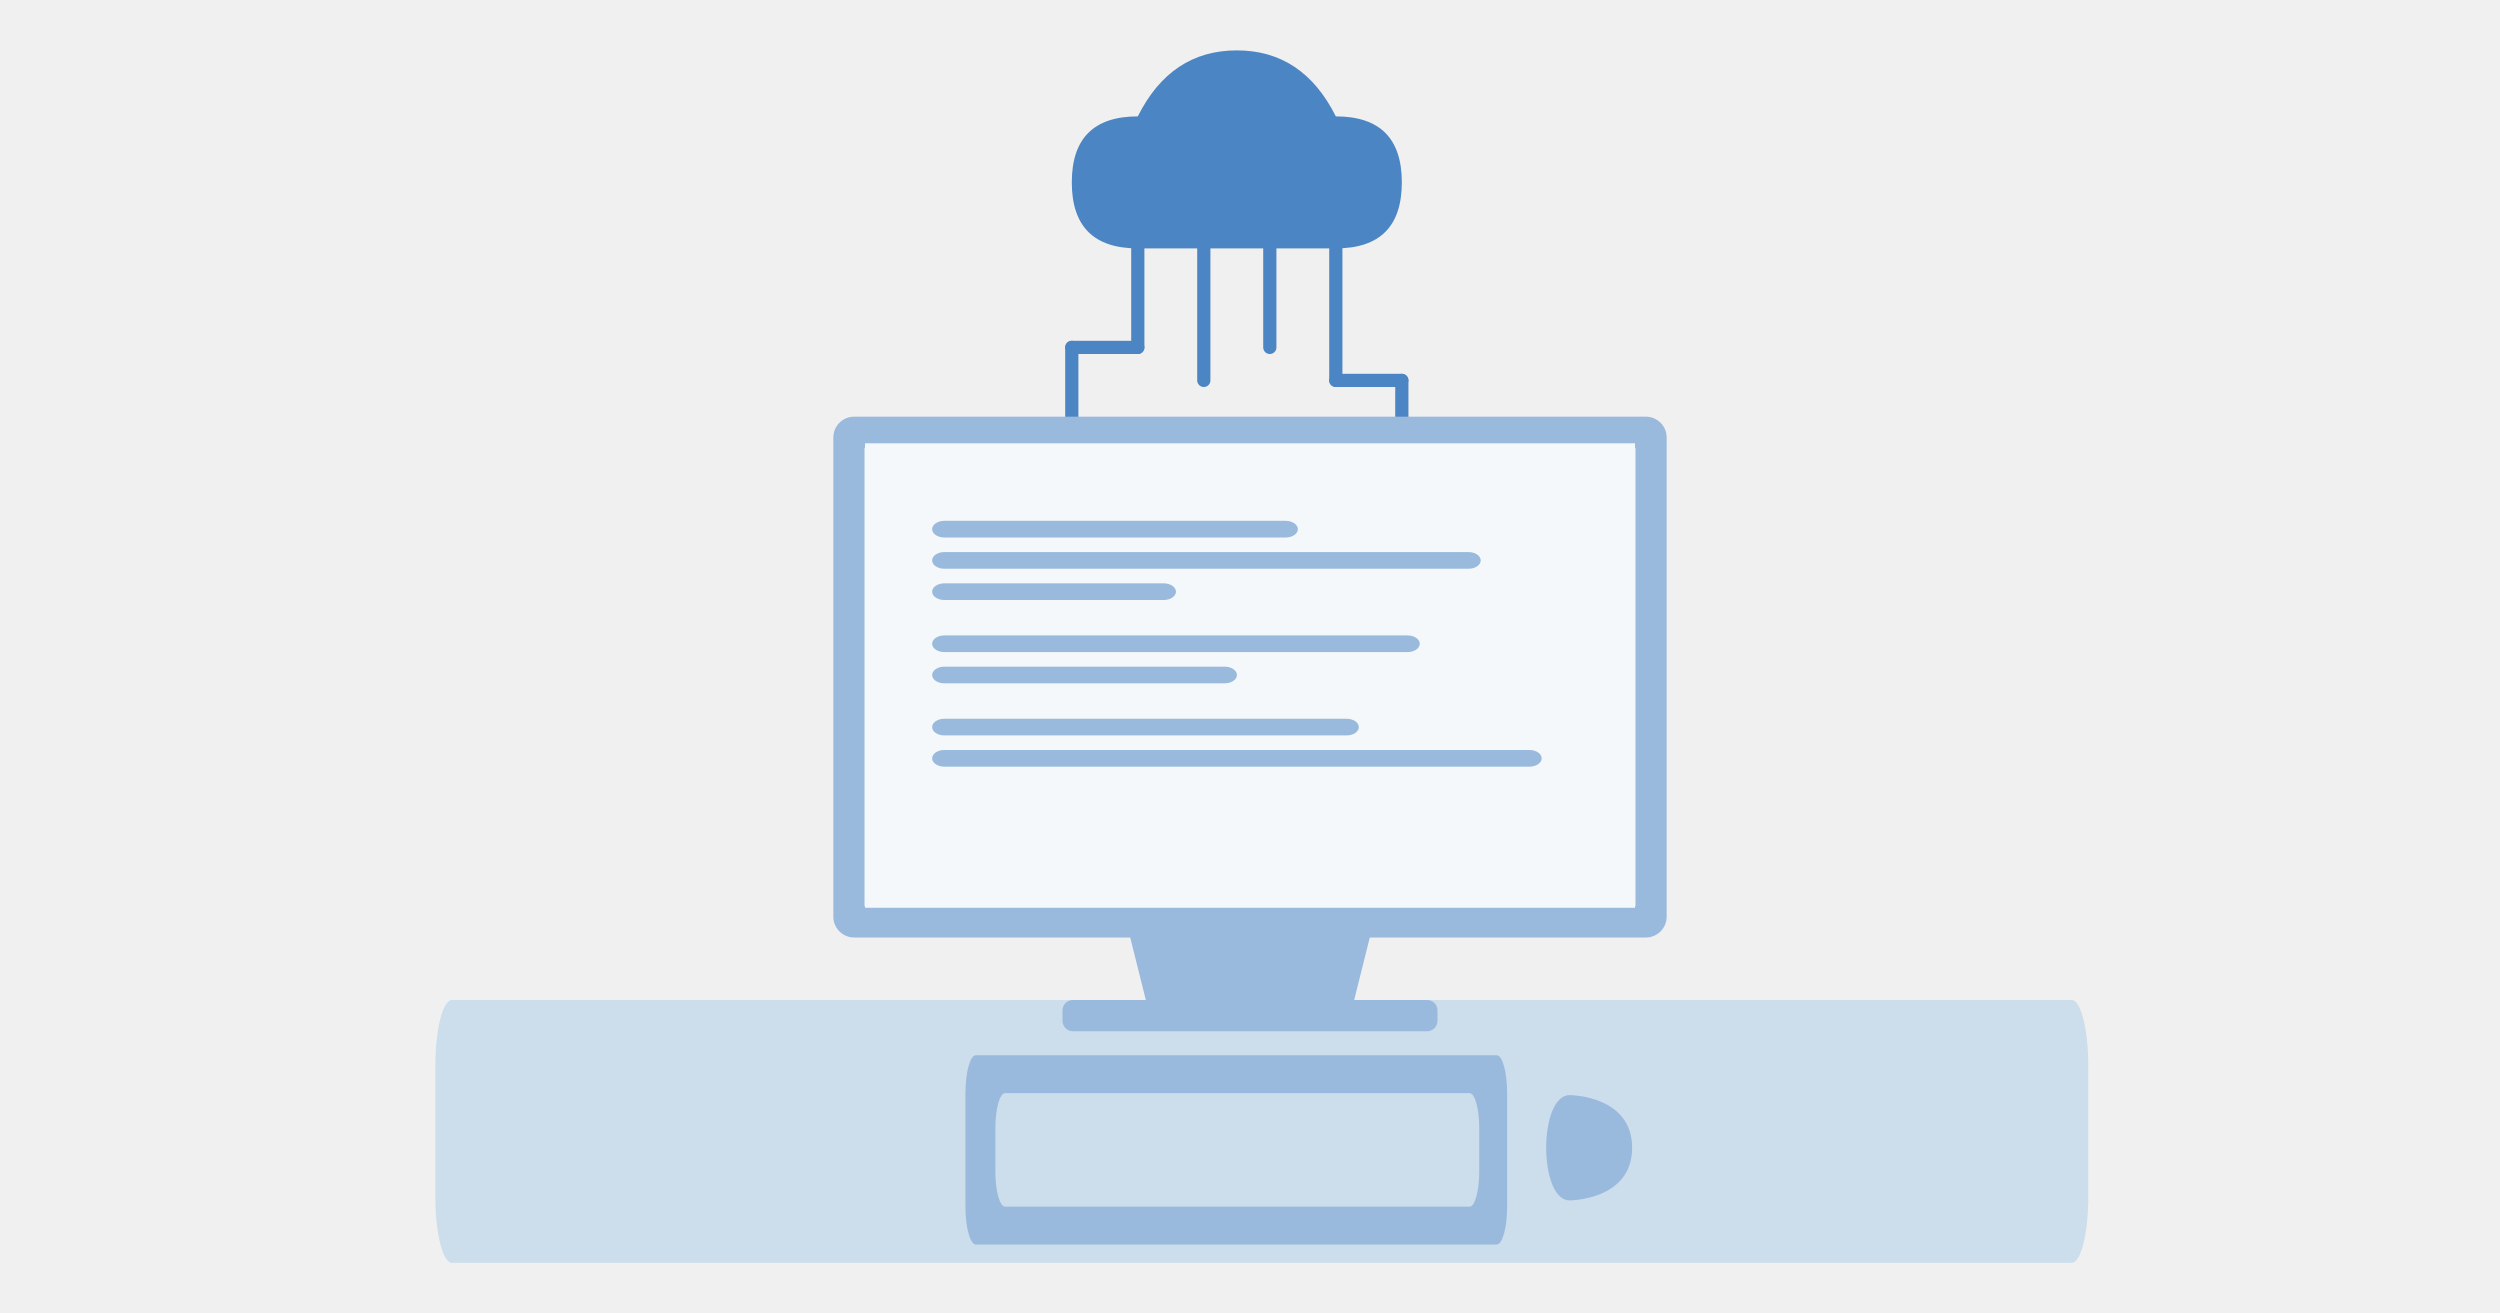
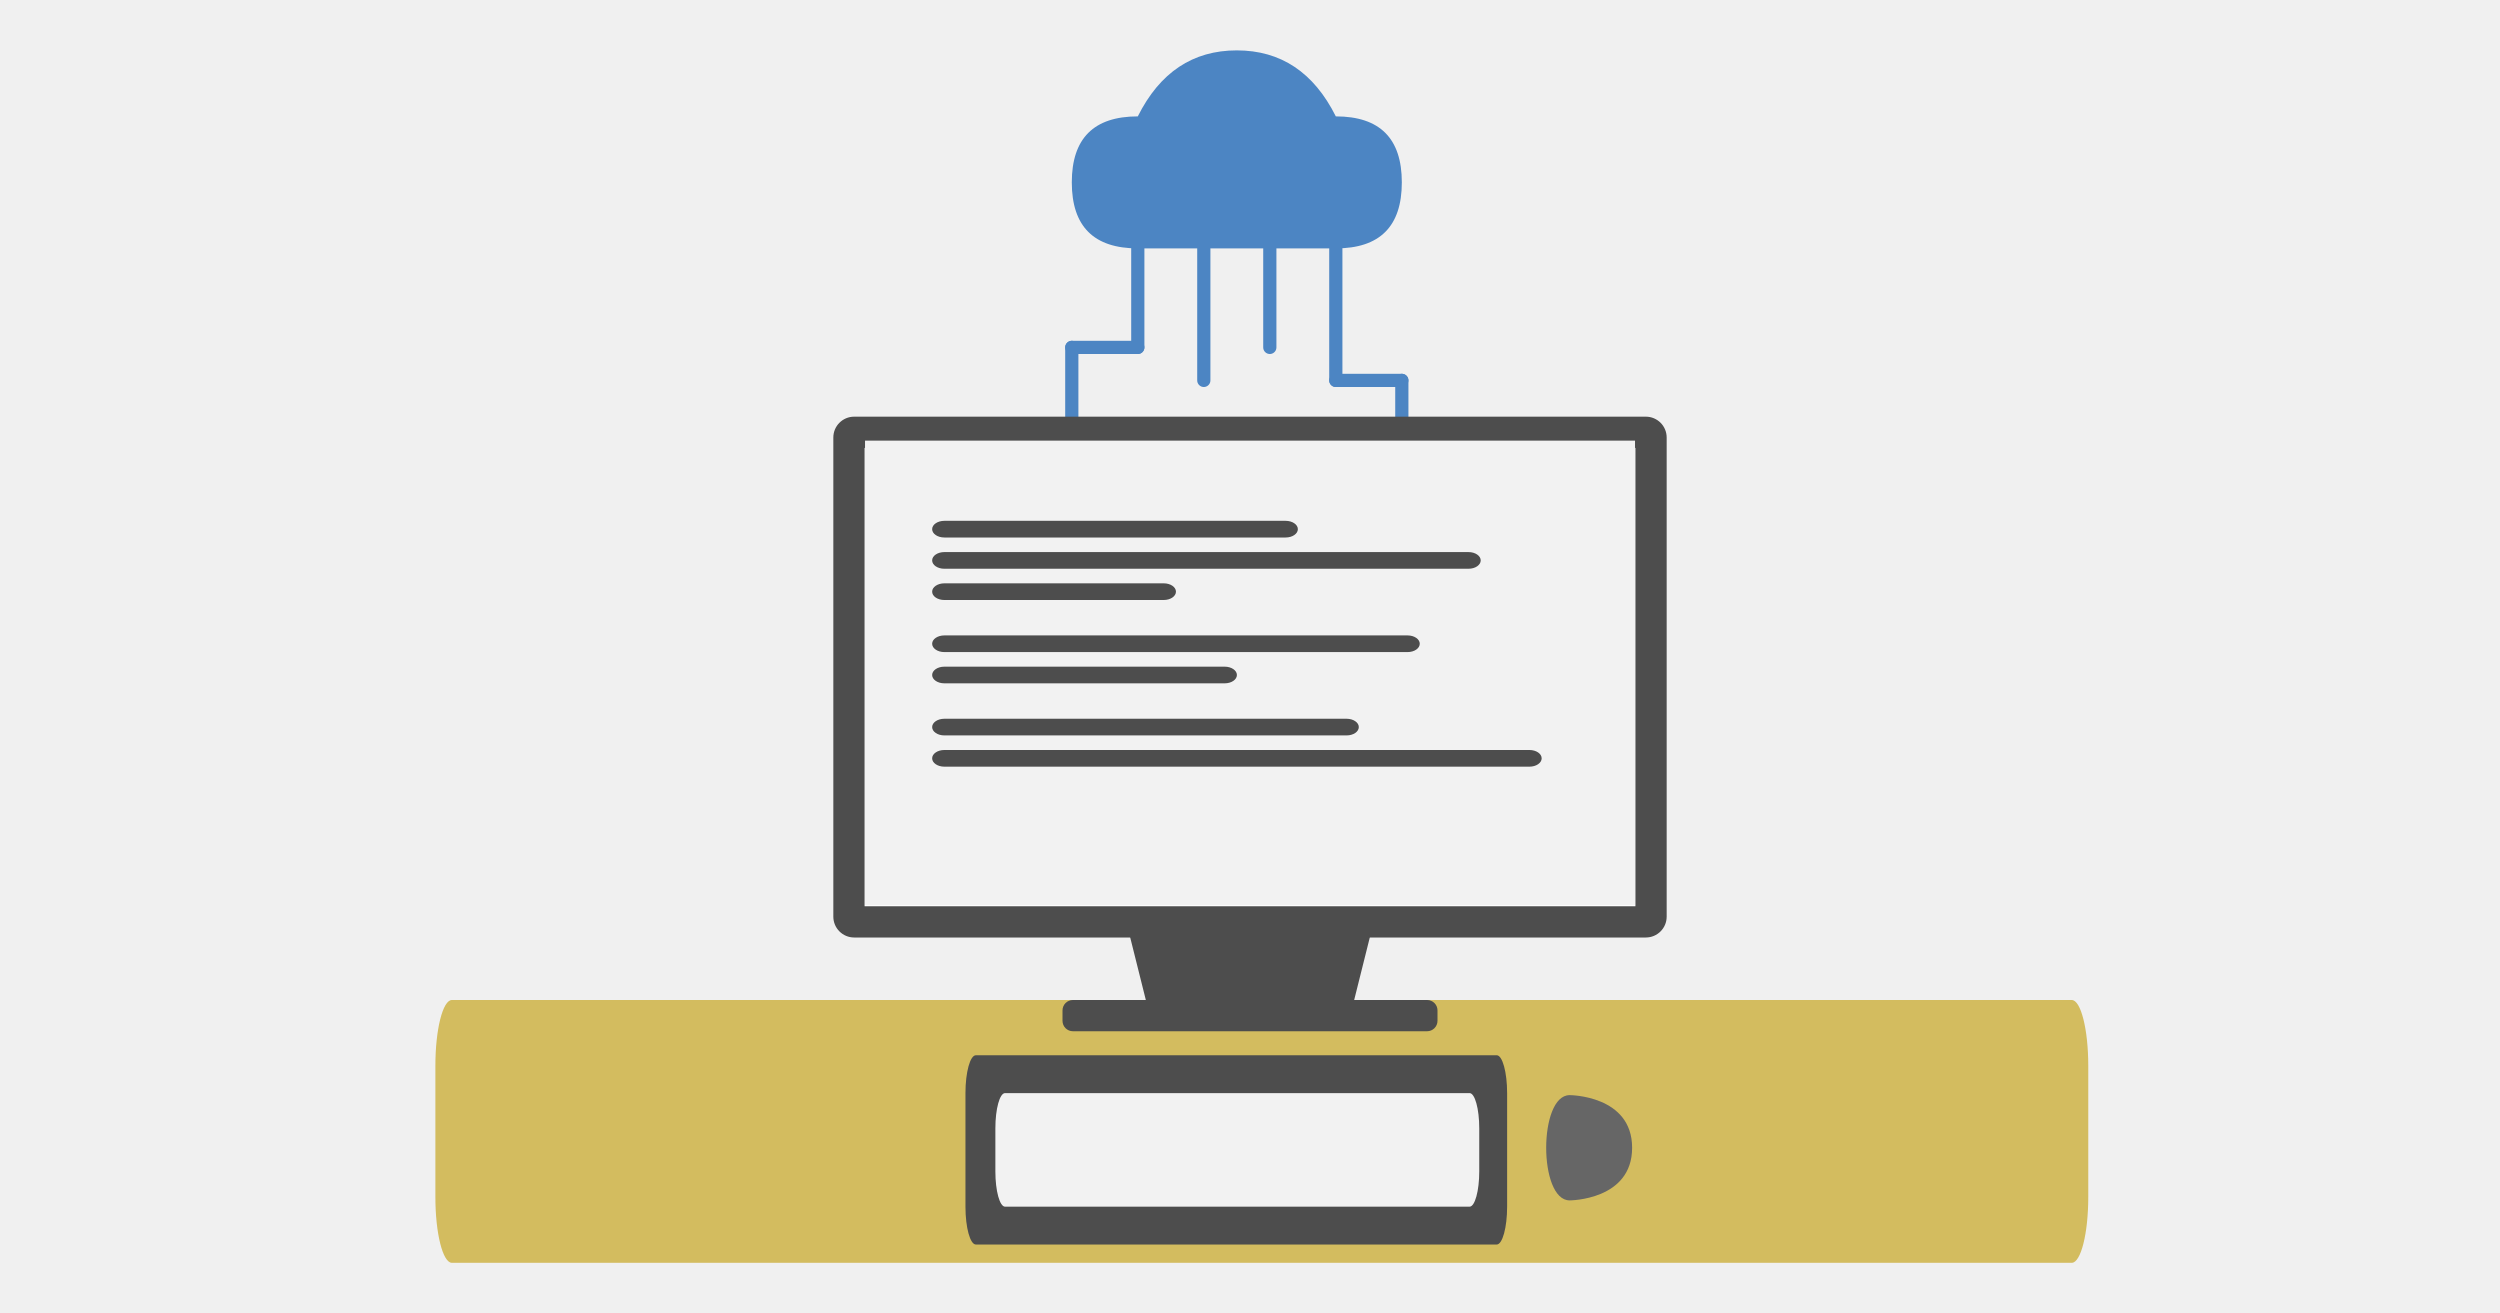
<svg xmlns="http://www.w3.org/2000/svg" viewBox="0 0 1200 630" version="1.1" id="svg33">
  <defs id="defs1">
    <style id="style1">
        .st_light_blue{fill:#ccddec}
        .st_medium_blue{fill:#99badd}
        .st_dark_blue{fill:#4c86c5}
        .st_white{fill:#fff}
        .st_stroke_medium{fill:none;stroke:#99badd;stroke-width:4;stroke-linecap:round;stroke-linejoin:round}
    </style>
  </defs>
  <g transform="matrix(1.584126,0,0,1.584126,466.9384,24.18161)" id="g33">
    <path class="st_medium_blue" d="M 50,60 Q 30,60 30,40 30,20 50,20 60,0 80,0 q 20,0 30,20 20,0 20,20 0,20 -20,20 z" id="path25" style="fill:#4c85c3;fill-opacity:1" />
    <g class="st_stroke_medium" transform="translate(80,60)" id="g32">
      <line x1="-30" y1="0" x2="-30" y2="30" id="line25" style="fill:#4c85c3;fill-opacity:1;stroke:#4c85c3;stroke-opacity:1" />
      <line x1="-10" y1="0" x2="-10" y2="40" id="line26" style="fill:#4c85c3;fill-opacity:1;stroke:#4c85c3;stroke-opacity:1" />
      <line x1="10" y1="0" x2="10" y2="30" id="line27" style="fill:#4c85c3;fill-opacity:1;stroke:#4c85c3;stroke-opacity:1" />
      <line x1="30" y1="0" x2="30" y2="40" id="line28" style="fill:#4c85c3;fill-opacity:1;stroke:#4c85c3;stroke-opacity:1" />
      <line x1="-30" y1="30" x2="-50" y2="30" id="line29" style="fill:#4c85c3;fill-opacity:1;stroke:#4c85c3;stroke-opacity:1" />
      <line x1="-50" y1="30" x2="-50" y2="120" id="line30" style="fill:#4c85c3;fill-opacity:1;stroke:#4c85c3;stroke-opacity:1" />
      <line x1="30" y1="40" x2="50" y2="40" id="line31" style="fill:#4c85c3;fill-opacity:1;stroke:#4c85c3;stroke-opacity:1" />
      <line x1="50" y1="40" x2="50" y2="120" id="line32" style="fill:#4c85c3;fill-opacity:1;stroke:#4c85c3;stroke-opacity:1" />
    </g>
  </g>
-   <rect class="st_light_blue" x="208.986" y="480" width="793.381" height="126.153" rx="7.934" ry="31.538" id="rect1" style="stroke-width:1.582" />
-   <g transform="translate(400, 200)" id="g17" style="paint-order:stroke fill markers">
-     <path class="st_medium_blue" d="M130,200 L150,280 H250 L270,200 Z" id="path1" style="paint-order:stroke fill markers" />
-     <rect class="st_medium_blue" x="110" y="280" width="180" height="15" rx="5" id="rect2" style="paint-order:stroke fill markers" />
-     <rect class="st_medium_blue" x="0" y="0" width="400" height="250" rx="10" id="rect3" style="paint-order:stroke fill markers" />
-     <rect class="st_white" x="15" y="15" width="370" height="220" id="rect4" style="paint-order:stroke fill markers" />
-     <g transform="translate(30, 35)" id="g6" style="paint-order:stroke fill markers" />
-     <g transform="translate(230, 35)" id="g15" style="paint-order:stroke fill markers">
-       <rect class="st_light_blue" x="-214.787" y="-22.219" width="369.597" height="222.955" id="rect7" style="fill:#f4f8fa;fill-opacity:1;stroke-width:2.072;paint-order:stroke fill markers" />
-       <g class="st_medium_blue" id="g14" style="paint-order:stroke fill markers">
-         <rect x="-182.568" y="15" width="175.541" height="8" rx="5.851" id="rect8" style="stroke-width:1.71;paint-order:stroke fill markers" />
-         <rect x="-182.568" y="30" width="263.311" height="8" rx="5.851" id="rect9" style="stroke-width:1.71;paint-order:stroke fill markers" />
-         <rect x="-182.568" y="45" width="117.027" height="8" rx="5.851" id="rect10" style="stroke-width:1.71;paint-order:stroke fill markers" />
-         <rect x="-182.568" y="70" width="234.054" height="8" rx="5.851" id="rect11" style="stroke-width:1.71;paint-order:stroke fill markers" />
-         <rect x="-182.568" y="85" width="146.284" height="8" rx="5.851" id="rect12" style="stroke-width:1.71;paint-order:stroke fill markers" />
-         <rect x="-182.568" y="110" width="204.797" height="8" rx="5.851" id="rect13" style="stroke-width:1.71;paint-order:stroke fill markers" />
-         <rect x="-182.568" y="125" width="292.568" height="8" rx="5.851" id="rect14" style="stroke-width:1.71;paint-order:stroke fill markers" />
-       </g>
-     </g>
-     <g transform="translate(150, 80)" id="g16" style="paint-order:stroke fill markers" />
+   <rect class="st_light_blue" x="208.986" y="480" width="793.381" height="126.153" rx="7.934" ry="31.538" id="rect1" style="stroke-width:1.582;fill:#d3bc5f" />
+   <rect class="st_medium_blue" x="400" y="200" width="400" height="250" rx="10" id="rect3" style="paint-order:stroke fill markers;fill:#4d4d4d" />
+   <path class="st_medium_blue" d="m 530,400 20,80 h 100 l 20,-80 z" id="path1" style="fill:#4d4d4d;paint-order:stroke fill markers" />
+   <rect class="st_medium_blue" x="510" y="480" width="180" height="15" rx="5" id="rect2" style="fill:#4d4d4d;paint-order:stroke fill markers" />
+   <rect class="st_white" x="415" y="215" width="370" height="220" id="rect4" style="paint-order:stroke fill markers" />
+   <g transform="translate(430,235)" id="g6" style="paint-order:stroke fill markers" />
+   <rect class="st_light_blue" x="415.213" y="211.501" width="369.597" height="222.955" id="rect7" style="fill:#f2f2f2;fill-opacity:1;stroke-width:2.072;paint-order:stroke fill markers" />
+   <g class="st_medium_blue" id="g14" style="paint-order:stroke fill markers" transform="translate(630,235)">
+     <rect x="-182.568" y="15" width="175.541" height="8" rx="5.851" id="rect8" style="fill:#4d4d4d;stroke-width:1.71;paint-order:stroke fill markers" />
+     <rect x="-182.568" y="30" width="263.311" height="8" rx="5.851" id="rect9" style="fill:#4d4d4d;stroke-width:1.71;paint-order:stroke fill markers" />
+     <rect x="-182.568" y="45" width="117.027" height="8" rx="5.851" id="rect10" style="fill:#4d4d4d;stroke-width:1.71;paint-order:stroke fill markers" />
+     <rect x="-182.568" y="70" width="234.054" height="8" rx="5.851" id="rect11" style="fill:#4d4d4d;stroke-width:1.71;paint-order:stroke fill markers" />
+     <rect x="-182.568" y="85" width="146.284" height="8" rx="5.851" id="rect12" style="fill:#4d4d4d;stroke-width:1.71;paint-order:stroke fill markers" />
+     <rect x="-182.568" y="110" width="204.797" height="8" rx="5.851" id="rect13" style="fill:#4d4d4d;stroke-width:1.71;paint-order:stroke fill markers" />
+     <rect x="-182.568" y="125" width="292.568" height="8" rx="5.851" id="rect14" style="fill:#4d4d4d;stroke-width:1.71;paint-order:stroke fill markers" />
  </g>
+   <g transform="translate(550,280)" id="g16" style="paint-order:stroke fill markers" />
  <g transform="matrix(1,0,0,3.634065,463.4185,506.5187)" id="g24">
-     <rect class="st_medium_blue" x="0" y="0" width="260" height="25" rx="5" id="rect17" />
+     <rect class="st_medium_blue" x="0" y="0" width="260" height="25" rx="5" id="rect17" style="fill:#4d4d4d" />
    <g class="st_light_blue" id="g23">
-       <rect x="14.362" y="5" width="232.259" height="15" rx="4.645" id="rect21" style="stroke-width:1.524" />
+       <rect x="14.362" y="5" width="232.259" height="15" rx="4.645" id="rect21" style="stroke-width:1.524;fill:#f2f2f2" />
    </g>
  </g>
-   <path class="st_medium_blue" d="m 753.418,525.664 c 0,0 30,0 30,25.263 0,25.263 -30,25.263 -30,25.263 -15,0 -15,-50.527 0,-50.527 z" id="path24" style="stroke-width:1.422" />
+   <path class="st_medium_blue" d="m 753.418,525.664 c 0,0 30,0 30,25.263 0,25.263 -30,25.263 -30,25.263 -15,0 -15,-50.527 0,-50.527 z" id="path24" style="stroke-width:1.422;fill:#666666" />
</svg>
